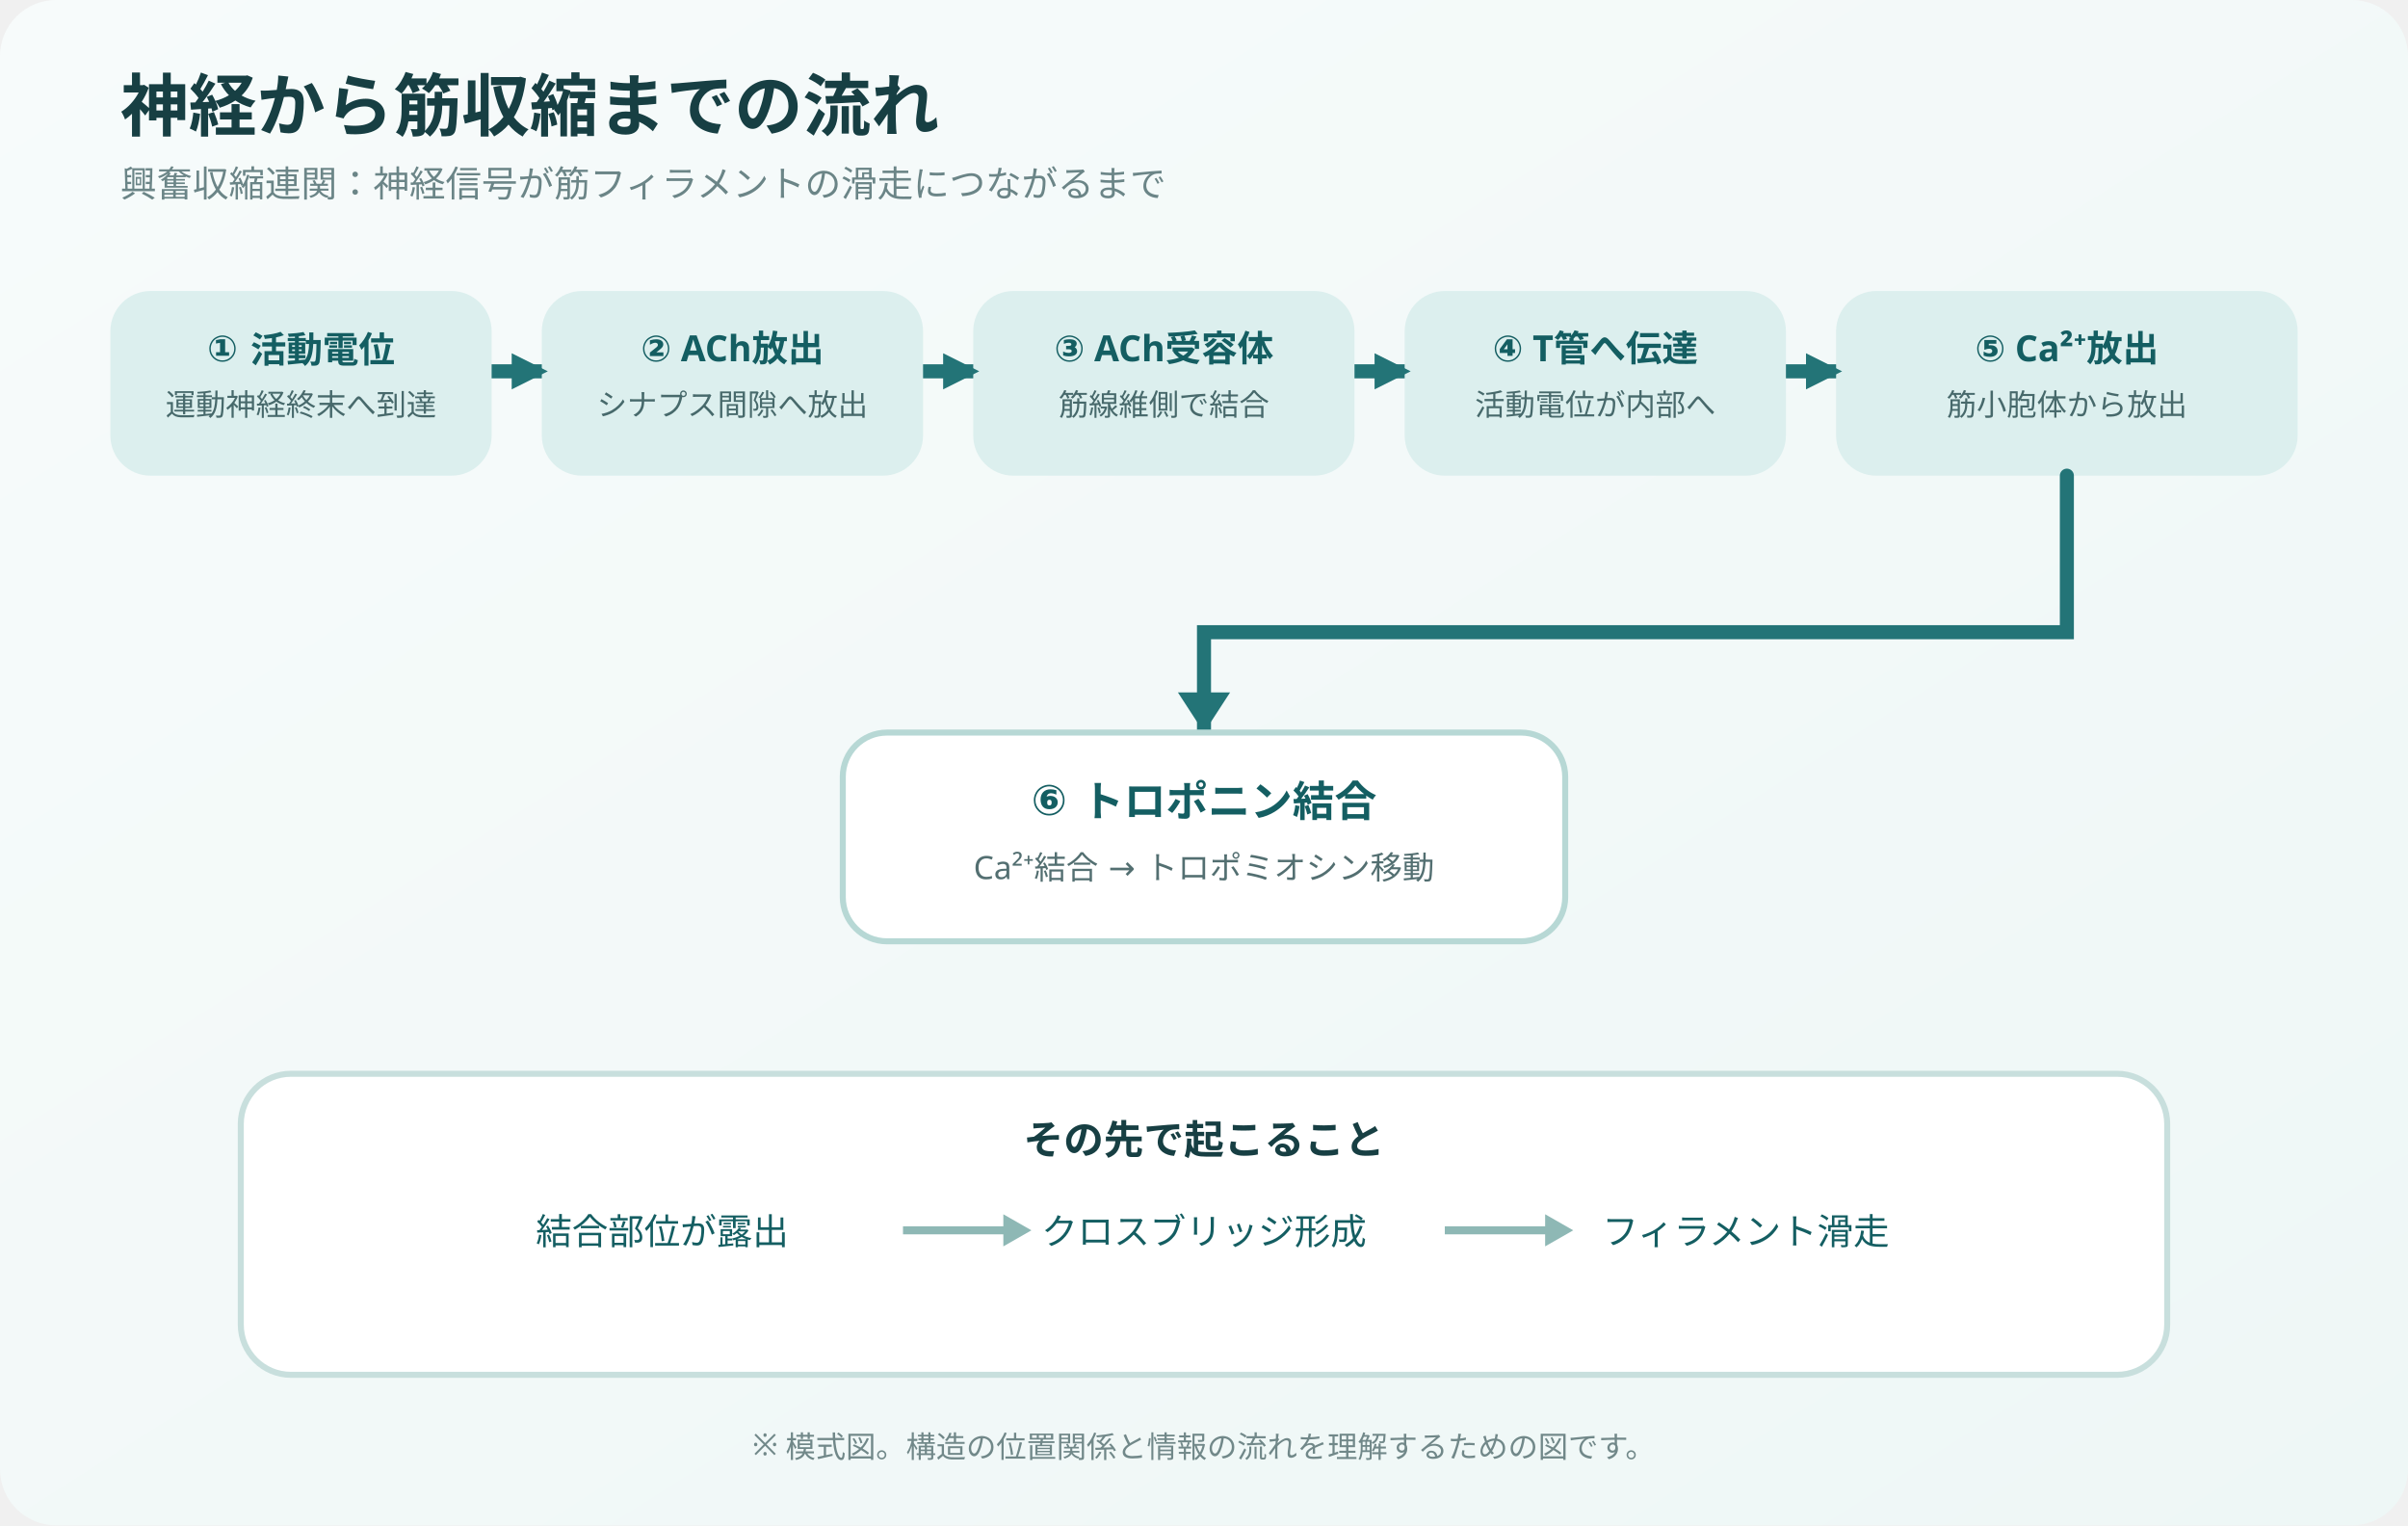
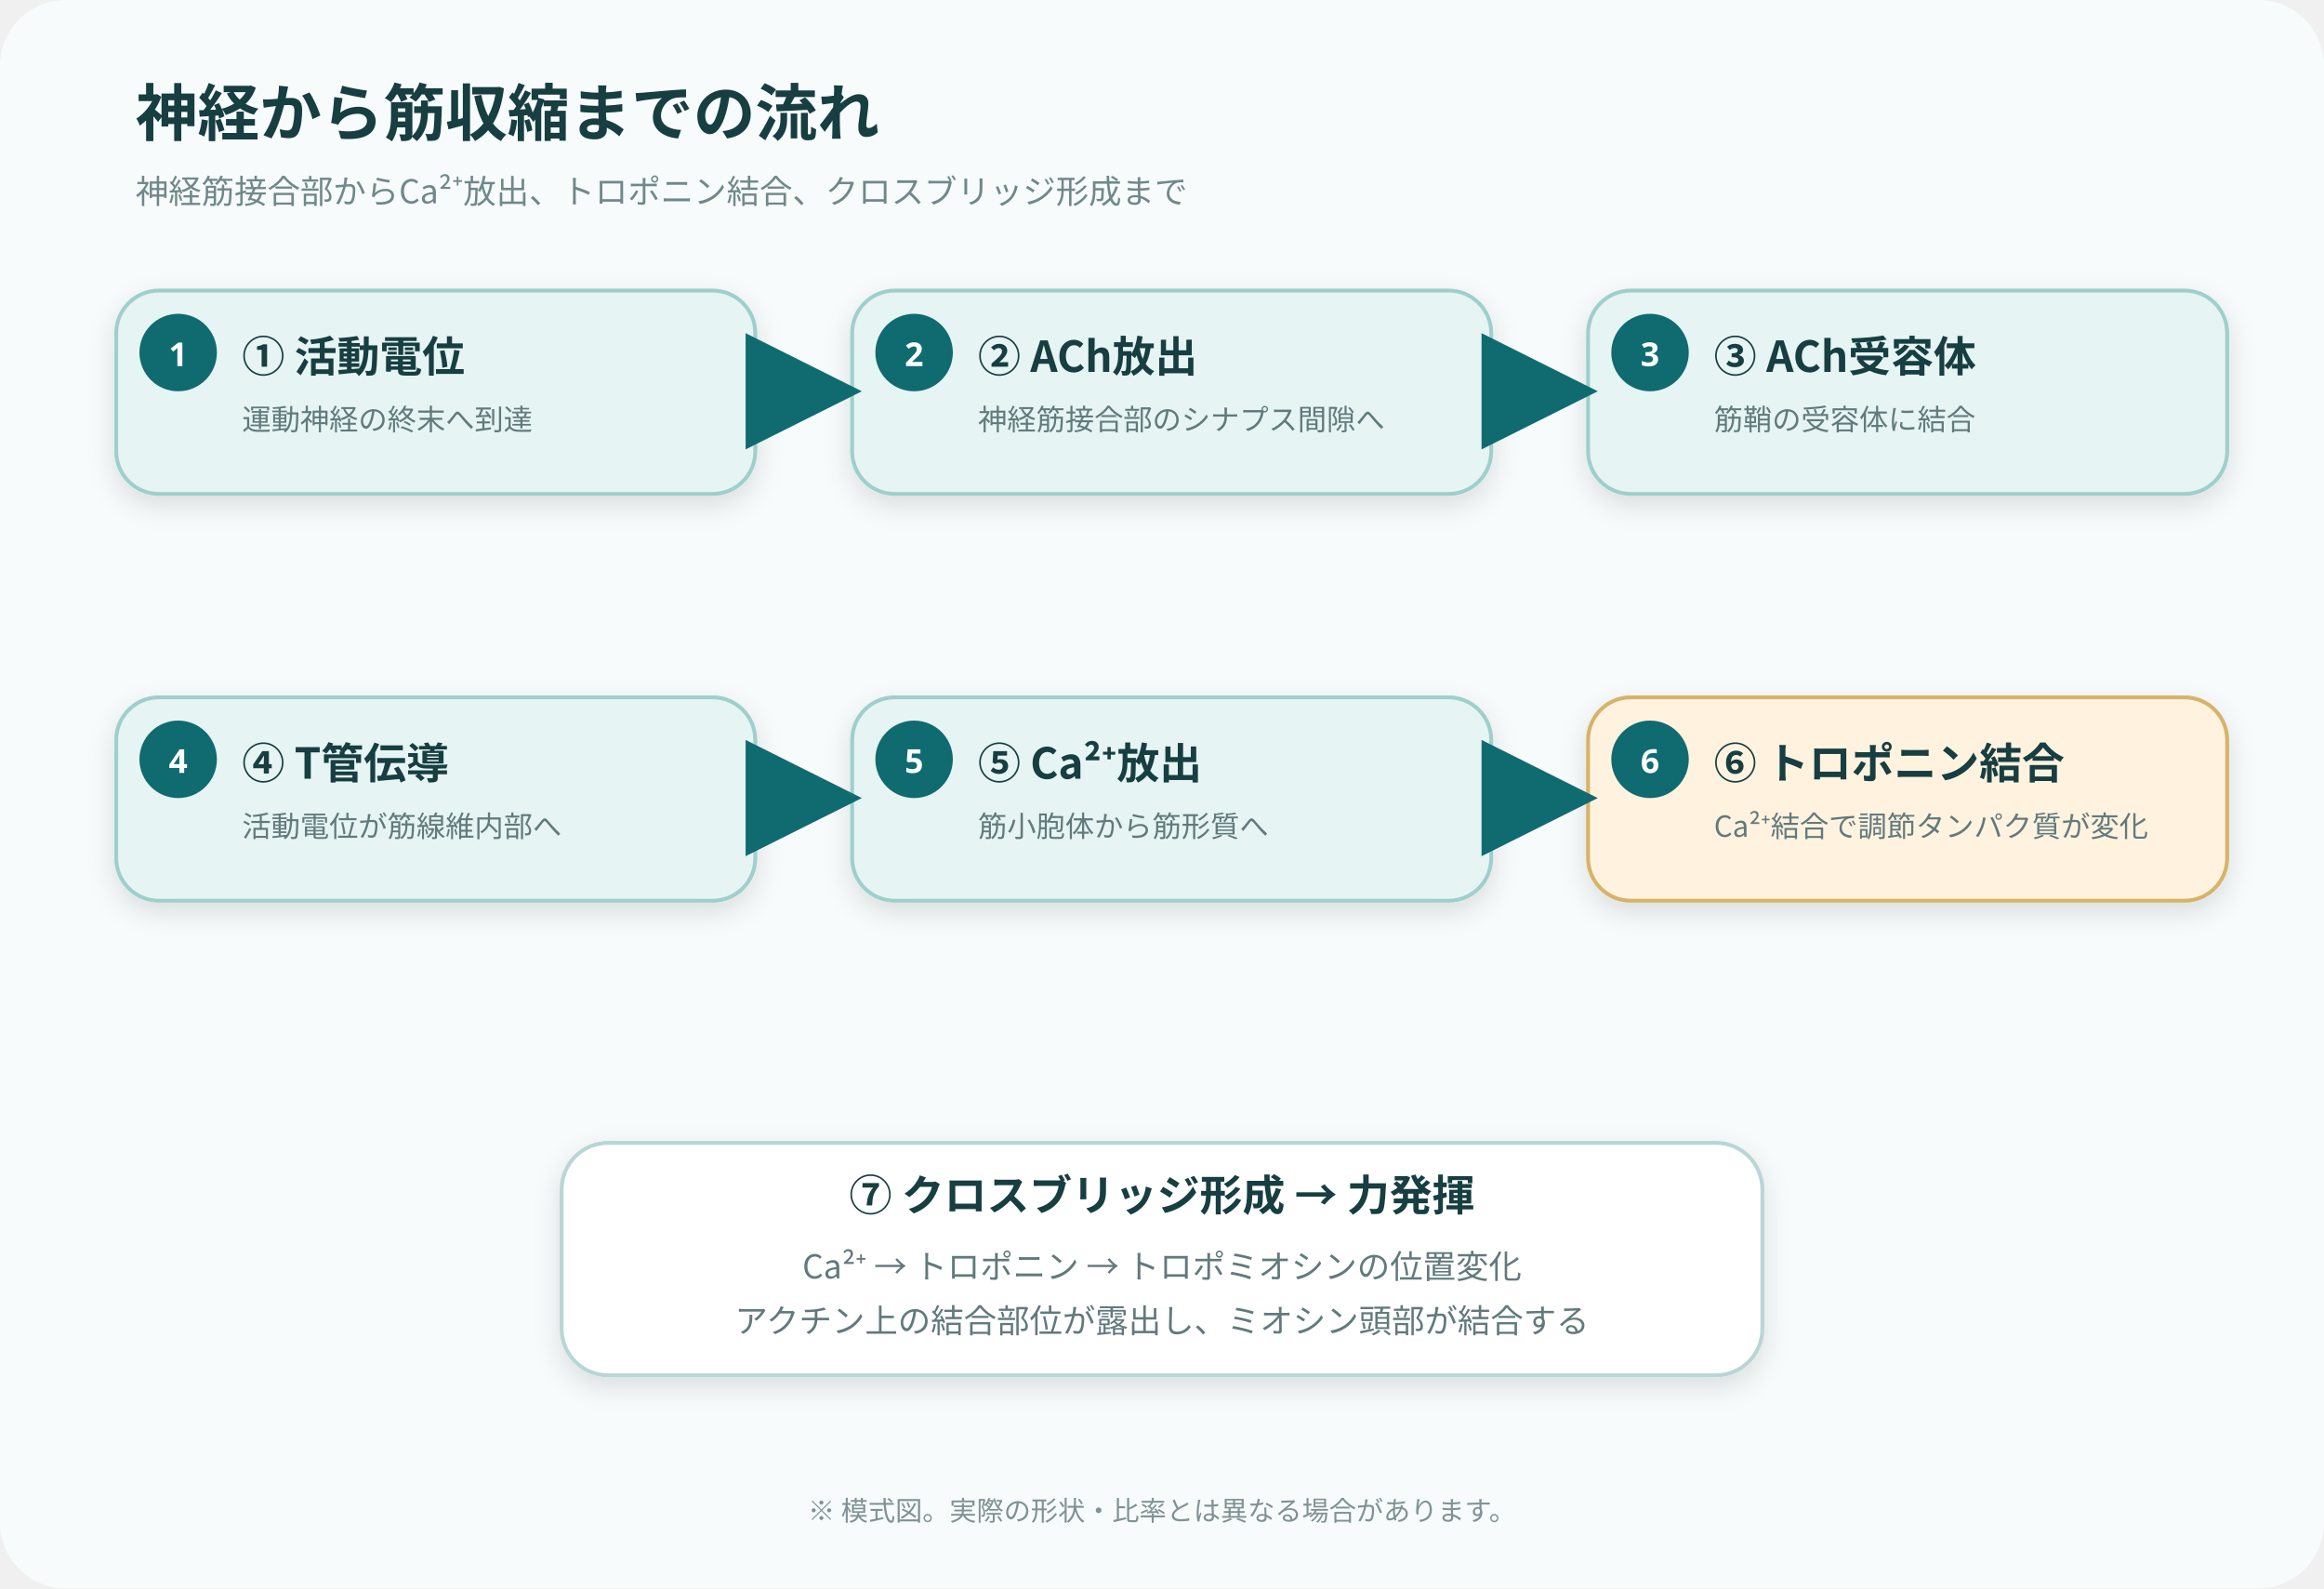
- <svg xmlns="http://www.w3.org/2000/svg" viewBox="0 0 1200 760" width="1200" height="760">
+ <svg xmlns="http://www.w3.org/2000/svg" viewBox="0 0 1200 820" role="img">
  <defs>
-     <linearGradient id="bg" x1="0" y1="0" x2="1" y2="1">
-       <stop offset="0" stop-color="#f7fbfb" />
-       <stop offset="1" stop-color="#eef7f6" />
-     </linearGradient>
-     <linearGradient id="teal" x1="0" y1="0" x2="1" y2="0">
-       <stop stop-color="#145e62" />
-       <stop offset="1" stop-color="#2d8585" />
-     </linearGradient>
    <filter id="shadow" x="-20%" y="-20%" width="140%" height="140%">
-       <feDropShadow dx="0" dy="5" stdDeviation="7" flood-color="#163f43" flood-opacity=".13" />
+       <feDropShadow dx="0" dy="5" stdDeviation="7" flood-opacity=".12" />
    </filter>
+     <marker id="arrow" markerWidth="12" markerHeight="12" refX="10" refY="6" orient="auto">
+       <path d="M0,0 L12,6 L0,12 z" fill="#0f6b70" />
+     </marker>
+     <marker id="arrowGold" markerWidth="12" markerHeight="12" refX="10" refY="6" orient="auto">
+       <path d="M0,0 L12,6 L0,12 z" fill="#b4883b" />
+     </marker>
  </defs>
-   <rect width="1200" height="760" rx="28" fill="url(#bg)" />
-   <text x="60" y="65" font-family="sans-serif" font-size="34" font-weight="800" fill="#173f43">神経から筋収縮までの流れ</text>
-   <text x="60" y="98" font-family="sans-serif" font-size="18" fill="#6b8587">興奮収縮連関：神経信号が筋フィラメントの滑走につながるまで</text>
-   <path d="M155 185 H1045" stroke="#237477" stroke-width="7" stroke-linecap="round" />
-   <g font-family="sans-serif" text-anchor="middle">
-     <g>
-       <rect x="55" y="145" width="190" height="92" rx="20" fill="#dcefee" />
-       <text x="150" y="180" font-size="18" font-weight="800" fill="#145e62">① 活動電位</text>
-       <text x="150" y="207" font-size="15" fill="#47696b">運動神経終末へ到達</text>
-     </g>
-     <g>
-       <rect x="270" y="145" width="190" height="92" rx="20" fill="#dcefee" />
-       <text x="365" y="180" font-size="18" font-weight="800" fill="#145e62">② ACh放出</text>
-       <text x="365" y="207" font-size="15" fill="#47696b">シナプス間隙へ放出</text>
-     </g>
-     <g>
-       <rect x="485" y="145" width="190" height="92" rx="20" fill="#dcefee" />
-       <text x="580" y="180" font-size="18" font-weight="800" fill="#145e62">③ ACh受容体</text>
-       <text x="580" y="207" font-size="15" fill="#47696b">筋線維側で結合</text>
-     </g>
-     <g>
-       <rect x="700" y="145" width="190" height="92" rx="20" fill="#dcefee" />
-       <text x="795" y="180" font-size="18" font-weight="800" fill="#145e62">④ T管へ伝達</text>
-       <text x="795" y="207" font-size="15" fill="#47696b">活動電位が内部へ</text>
-     </g>
-     <g>
-       <rect x="915" y="145" width="230" height="92" rx="20" fill="#dcefee" />
-       <text x="1030" y="180" font-size="18" font-weight="800" fill="#145e62">⑤ Ca²⁺放出</text>
-       <text x="1030" y="207" font-size="15" fill="#47696b">筋小胞体から放出</text>
-     </g>
-   </g>
-   <g fill="#237477">
-     <path d="M255 176 l18 9 -18 9z" />
-     <path d="M470 176 l18 9 -18 9z" />
-     <path d="M685 176 l18 9 -18 9z" />
-     <path d="M900 176 l18 9 -18 9z" />
-   </g>
-   <path d="M1030 237 V315 H600 V365" fill="none" stroke="#237477" stroke-width="7" stroke-linecap="round" />
-   <path d="M600 365 l-13 -20 h26z" fill="#237477" />
-   <g>
-     <rect x="420" y="365" width="360" height="104" rx="22" fill="#fff" stroke="#b7d8d5" stroke-width="3" />
-     <text x="600" y="406" font-family="sans-serif" text-anchor="middle" font-size="21" font-weight="800" fill="#145e62">⑥ トロポニン結合</text>
-     <text x="600" y="438" font-family="sans-serif" text-anchor="middle" font-size="16" fill="#536f71">Ca²⁺結合 → トロポミオシン移動</text>
-   </g>
-   <g>
-     <rect x="120" y="535" width="960" height="150" rx="25" fill="#fff" stroke="#c8dfdd" stroke-width="3" />
-     <text x="600" y="575" font-family="sans-serif" text-anchor="middle" font-size="20" font-weight="800" fill="#173f43">その先で起こること</text>
-     <g font-family="sans-serif" text-anchor="middle">
-       <text x="330" y="620" font-size="18" fill="#145e62">結合部位が露出</text>
-       <text x="600" y="620" font-size="18" fill="#145e62">クロスブリッジ形成</text>
-       <text x="870" y="620" font-size="18" fill="#145e62">フィラメント滑走</text>
-     </g>
-     <path d="M450 613 H505 M720 613 H775" stroke="#8eb8b5" stroke-width="4" />
-     <path d="M500 605 l14 8 -14 8z M770 605 l14 8 -14 8z" fill="#8eb8b5" />
-   </g>
-   <text x="600" y="725" font-family="sans-serif" text-anchor="middle" font-size="15" fill="#718889">※ 模式図。構造の位置関係と情報の流れを理解するための図です。</text>
+   <rect width="1200" height="820" rx="34" fill="#f7fbfb" />
+   <text x="70" y="70" font-family="Noto Sans CJK JP, sans-serif" font-size="32" font-weight="700" fill="#173e41">神経から筋収縮までの流れ</text>
+   <text x="70" y="105" font-family="Noto Sans CJK JP, sans-serif" font-size="17" fill="#70888a">神経筋接合部からCa²⁺放出、トロポニン結合、クロスブリッジ形成まで</text>
+   <rect x="60" y="150" width="330" height="105" rx="22" fill="#e6f4f3" stroke="#9fcfcd" stroke-width="2" filter="url(#shadow)" />
+   <circle cx="92" cy="182" r="20" fill="#0f6b70" />
+   <text x="92" y="189" text-anchor="middle" font-family="sans-serif" font-size="17" font-weight="700" fill="white">1</text>
+   <text x="125" y="192" font-family="Noto Sans CJK JP, sans-serif" font-size="22" font-weight="700" fill="#173e41">① 活動電位</text>
+   <text x="125" y="222" font-family="Noto Sans CJK JP, sans-serif" font-size="15" fill="#617a7c">運動神経の終末へ到達</text>
+   <rect x="440" y="150" width="330" height="105" rx="22" fill="#e6f4f3" stroke="#9fcfcd" stroke-width="2" filter="url(#shadow)" />
+   <circle cx="472" cy="182" r="20" fill="#0f6b70" />
+   <text x="472" y="189" text-anchor="middle" font-family="sans-serif" font-size="17" font-weight="700" fill="white">2</text>
+   <text x="505" y="192" font-family="Noto Sans CJK JP, sans-serif" font-size="22" font-weight="700" fill="#173e41">② ACh放出</text>
+   <text x="505" y="222" font-family="Noto Sans CJK JP, sans-serif" font-size="15" fill="#617a7c">神経筋接合部のシナプス間隙へ</text>
+   <rect x="820" y="150" width="330" height="105" rx="22" fill="#e6f4f3" stroke="#9fcfcd" stroke-width="2" filter="url(#shadow)" />
+   <circle cx="852" cy="182" r="20" fill="#0f6b70" />
+   <text x="852" y="189" text-anchor="middle" font-family="sans-serif" font-size="17" font-weight="700" fill="white">3</text>
+   <text x="885" y="192" font-family="Noto Sans CJK JP, sans-serif" font-size="22" font-weight="700" fill="#173e41">③ ACh受容体</text>
+   <text x="885" y="222" font-family="Noto Sans CJK JP, sans-serif" font-size="15" fill="#617a7c">筋鞘の受容体に結合</text>
+   <rect x="60" y="360" width="330" height="105" rx="22" fill="#e6f4f3" stroke="#9fcfcd" stroke-width="2" filter="url(#shadow)" />
+   <circle cx="92" cy="392" r="20" fill="#0f6b70" />
+   <text x="92" y="399" text-anchor="middle" font-family="sans-serif" font-size="17" font-weight="700" fill="white">4</text>
+   <text x="125" y="402" font-family="Noto Sans CJK JP, sans-serif" font-size="22" font-weight="700" fill="#173e41">④ T管伝導</text>
+   <text x="125" y="432" font-family="Noto Sans CJK JP, sans-serif" font-size="15" fill="#617a7c">活動電位が筋線維内部へ</text>
+   <rect x="440" y="360" width="330" height="105" rx="22" fill="#e6f4f3" stroke="#9fcfcd" stroke-width="2" filter="url(#shadow)" />
+   <circle cx="472" cy="392" r="20" fill="#0f6b70" />
+   <text x="472" y="399" text-anchor="middle" font-family="sans-serif" font-size="17" font-weight="700" fill="white">5</text>
+   <text x="505" y="402" font-family="Noto Sans CJK JP, sans-serif" font-size="22" font-weight="700" fill="#173e41">⑤ Ca²⁺放出</text>
+   <text x="505" y="432" font-family="Noto Sans CJK JP, sans-serif" font-size="15" fill="#617a7c">筋小胞体から筋形質へ</text>
+   <rect x="820" y="360" width="330" height="105" rx="22" fill="#fff2df" stroke="#d7b36a" stroke-width="2" filter="url(#shadow)" />
+   <circle cx="852" cy="392" r="20" fill="#0f6b70" />
+   <text x="852" y="399" text-anchor="middle" font-family="sans-serif" font-size="17" font-weight="700" fill="white">6</text>
+   <text x="885" y="402" font-family="Noto Sans CJK JP, sans-serif" font-size="22" font-weight="700" fill="#173e41">⑥ トロポニン結合</text>
+   <text x="885" y="432" font-family="Noto Sans CJK JP, sans-serif" font-size="15" fill="#617a7c">Ca²⁺結合で調節タンパク質が変化</text>
+   <line x1="390" y1="202" x2="435" y2="202" stroke="#0f6b70" stroke-width="5" marker-end="url(#arrow)" />
+   <line x1="770" y1="202" x2="815" y2="202" stroke="#0f6b70" stroke-width="5" marker-end="url(#arrow)" />
+   <line x1="390" y1="412" x2="435" y2="412" stroke="#0f6b70" stroke-width="5" marker-end="url(#arrow)" />
+   <line x1="770" y1="412" x2="815" y2="412" stroke="#0f6b70" stroke-width="5" marker-end="url(#arrow)" />
+   <rect x="290" y="590" width="620" height="120" rx="24" fill="white" stroke="#b8d6d5" stroke-width="2" filter="url(#shadow)" />
+   <text x="600" y="625" text-anchor="middle" font-family="Noto Sans CJK JP, sans-serif" font-size="22" font-weight="700" fill="#173e41">⑦ クロスブリッジ形成 → 力発揮</text>
+   <text x="600" y="660" text-anchor="middle" font-family="Noto Sans CJK JP, sans-serif" font-size="17" fill="#617a7c">Ca²⁺ → トロポニン → トロポミオシンの位置変化</text>
+   <text x="600" y="688" text-anchor="middle" font-family="Noto Sans CJK JP, sans-serif" font-size="17" fill="#617a7c">アクチン上の結合部位が露出し、ミオシン頭部が結合する</text>
+   <text x="600" y="785" text-anchor="middle" font-family="Noto Sans CJK JP, sans-serif" font-size="14" fill="#809294">※ 模式図。実際の形状・比率とは異なる場合があります。</text>
</svg>
